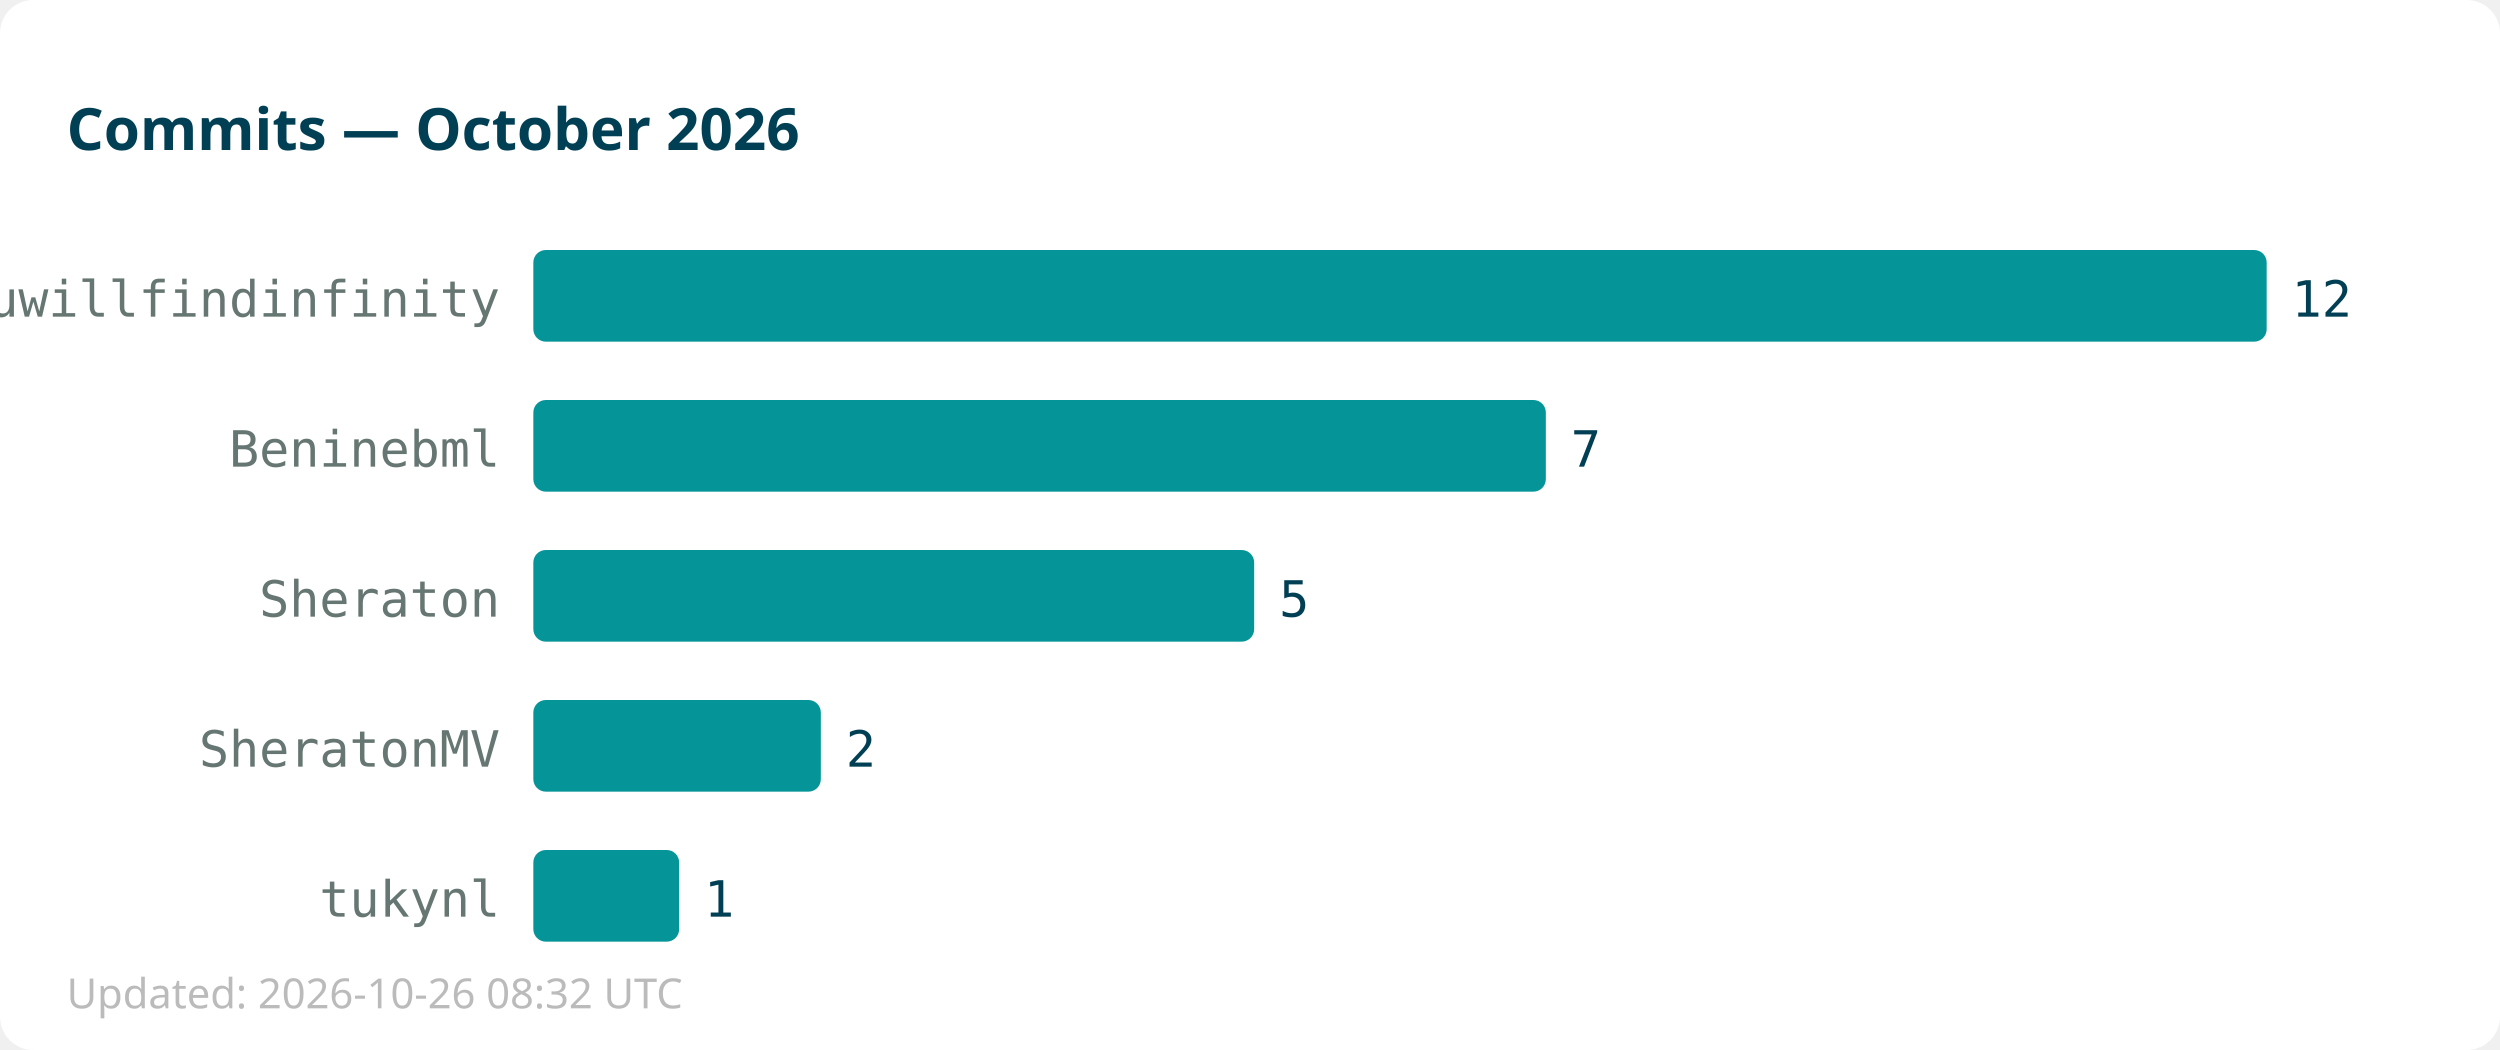
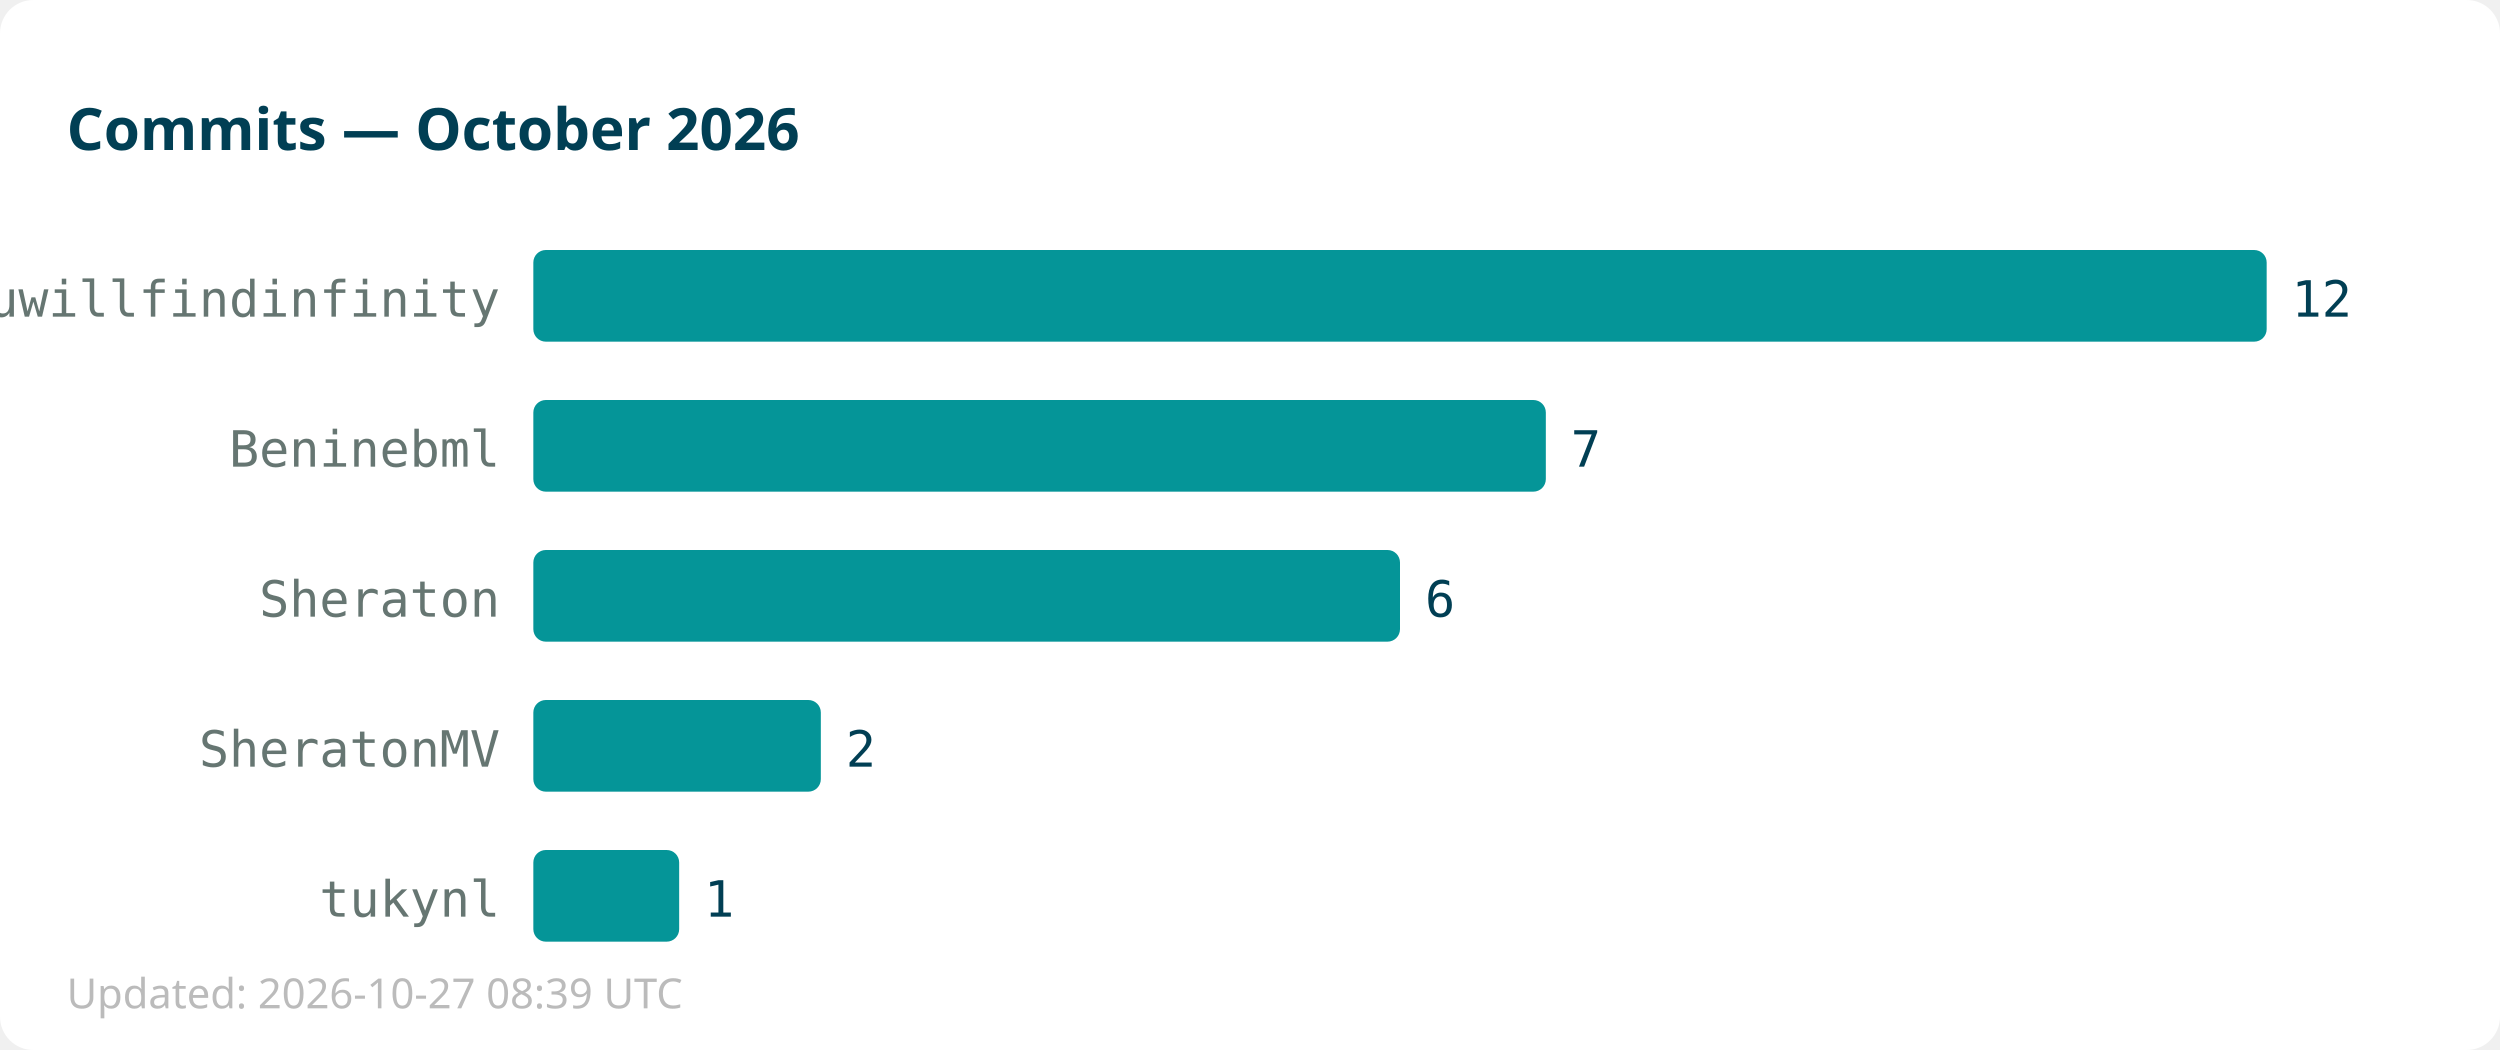
<svg xmlns="http://www.w3.org/2000/svg" width="600" height="252">
  <rect width="600" height="252" fill="#ffffff" rx="8" />
  <text x="16" y="36" font-family="sans-serif" font-size="14" font-weight="bold" fill="#013f54">Commits — October 2026</text>
  <text x="120" y="76" text-anchor="end" font-family="monospace" font-size="12" fill="#667672">youwillfindinfinity</text>
  <rect x="128" y="60" width="416" height="22" fill="#059598" rx="3" />
  <text x="550" y="76" font-family="monospace" font-size="12" fill="#013f54">12</text>
  <text x="120" y="112" text-anchor="end" font-family="monospace" font-size="12" fill="#667672">Beninebml</text>
  <rect x="128" y="96" width="243" height="22" fill="#059598" rx="3" />
  <text x="377" y="112" font-family="monospace" font-size="12" fill="#013f54">7</text>
  <text x="120" y="148" text-anchor="end" font-family="monospace" font-size="12" fill="#667672">Sheraton</text>
-   <rect x="128" y="132" width="173" height="22" fill="#059598" rx="3" />
-   <text x="307" y="148" font-family="monospace" font-size="12" fill="#013f54">5</text>
+   <rect x="128" y="132" width="208" height="22" fill="#059598" rx="3" />
+   <text x="342" y="148" font-family="monospace" font-size="12" fill="#013f54">6</text>
  <text x="120" y="184" text-anchor="end" font-family="monospace" font-size="12" fill="#667672">SheratonMV</text>
  <rect x="128" y="168" width="69" height="22" fill="#059598" rx="3" />
  <text x="203" y="184" font-family="monospace" font-size="12" fill="#013f54">2</text>
  <text x="120" y="220" text-anchor="end" font-family="monospace" font-size="12" fill="#667672">tukynl</text>
  <rect x="128" y="204" width="35" height="22" fill="#059598" rx="3" />
  <text x="169" y="220" font-family="monospace" font-size="12" fill="#013f54">1</text>
-   <text x="16" y="242" font-family="sans-serif" font-size="10" fill="#bbbbbb">Updated: 2026-10-26 08:32 UTC</text>
+   <text x="16" y="242" font-family="sans-serif" font-size="10" fill="#bbbbbb">Updated: 2026-10-27 08:39 UTC</text>
</svg>
